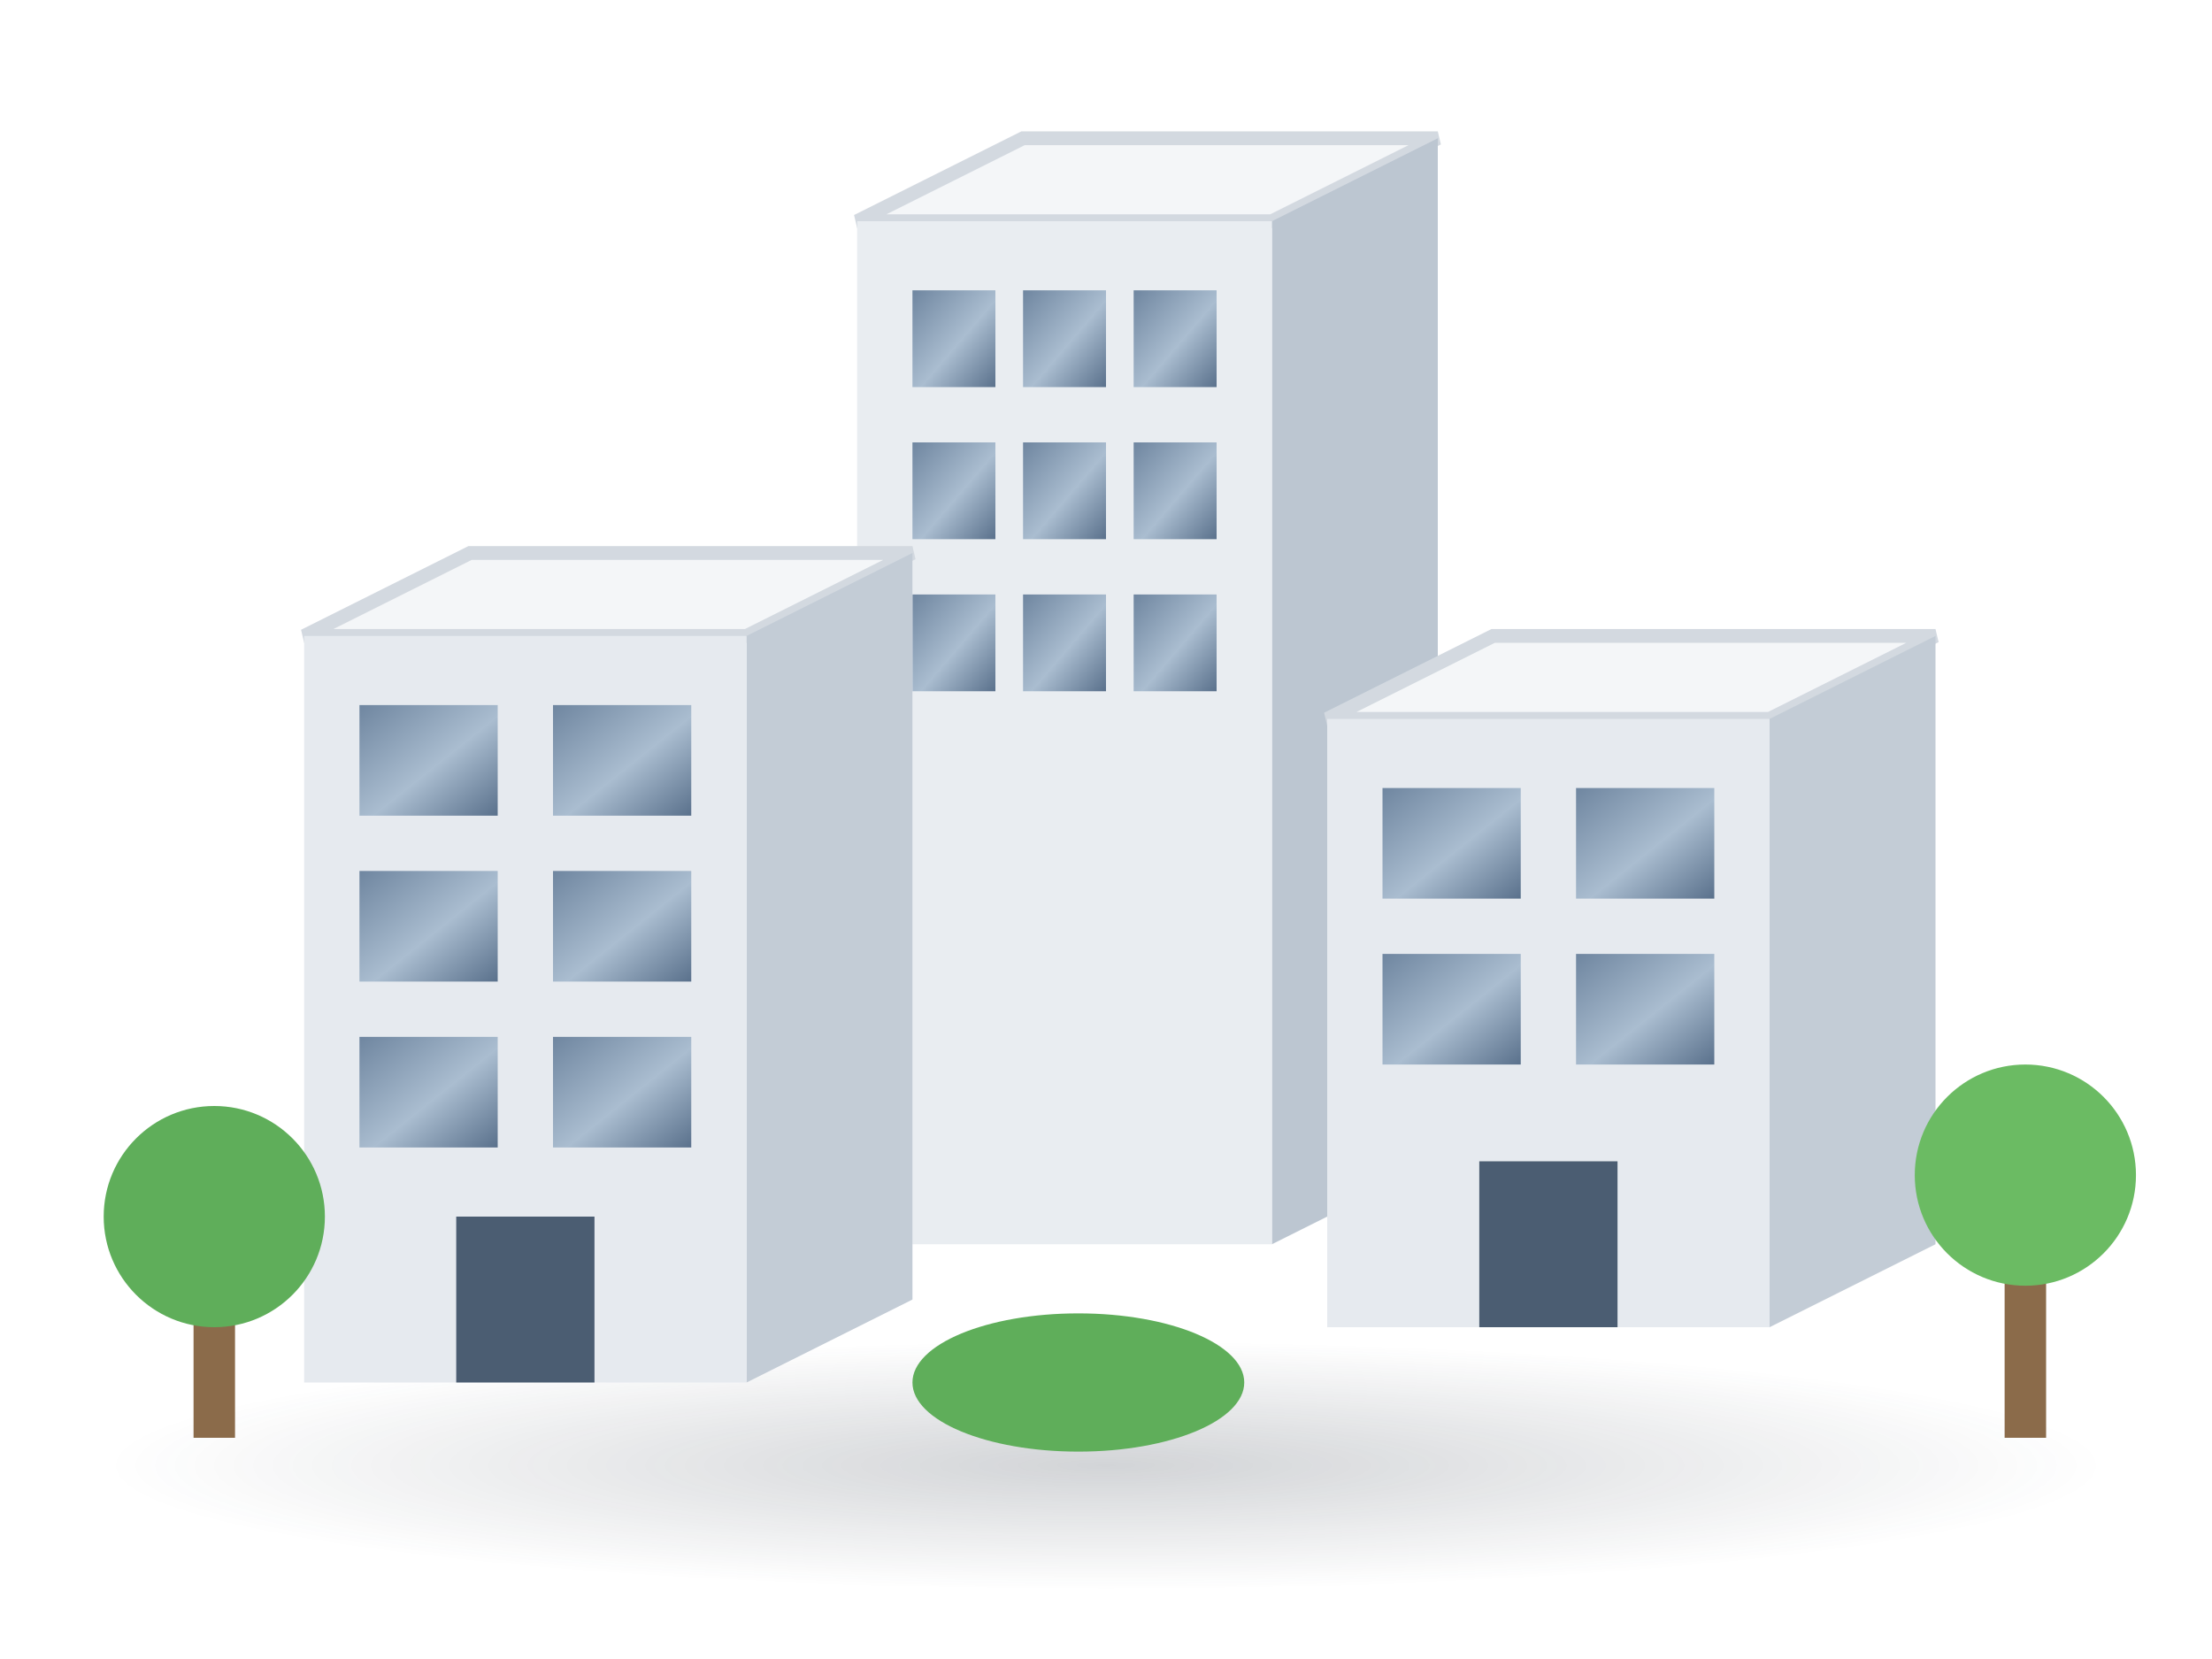
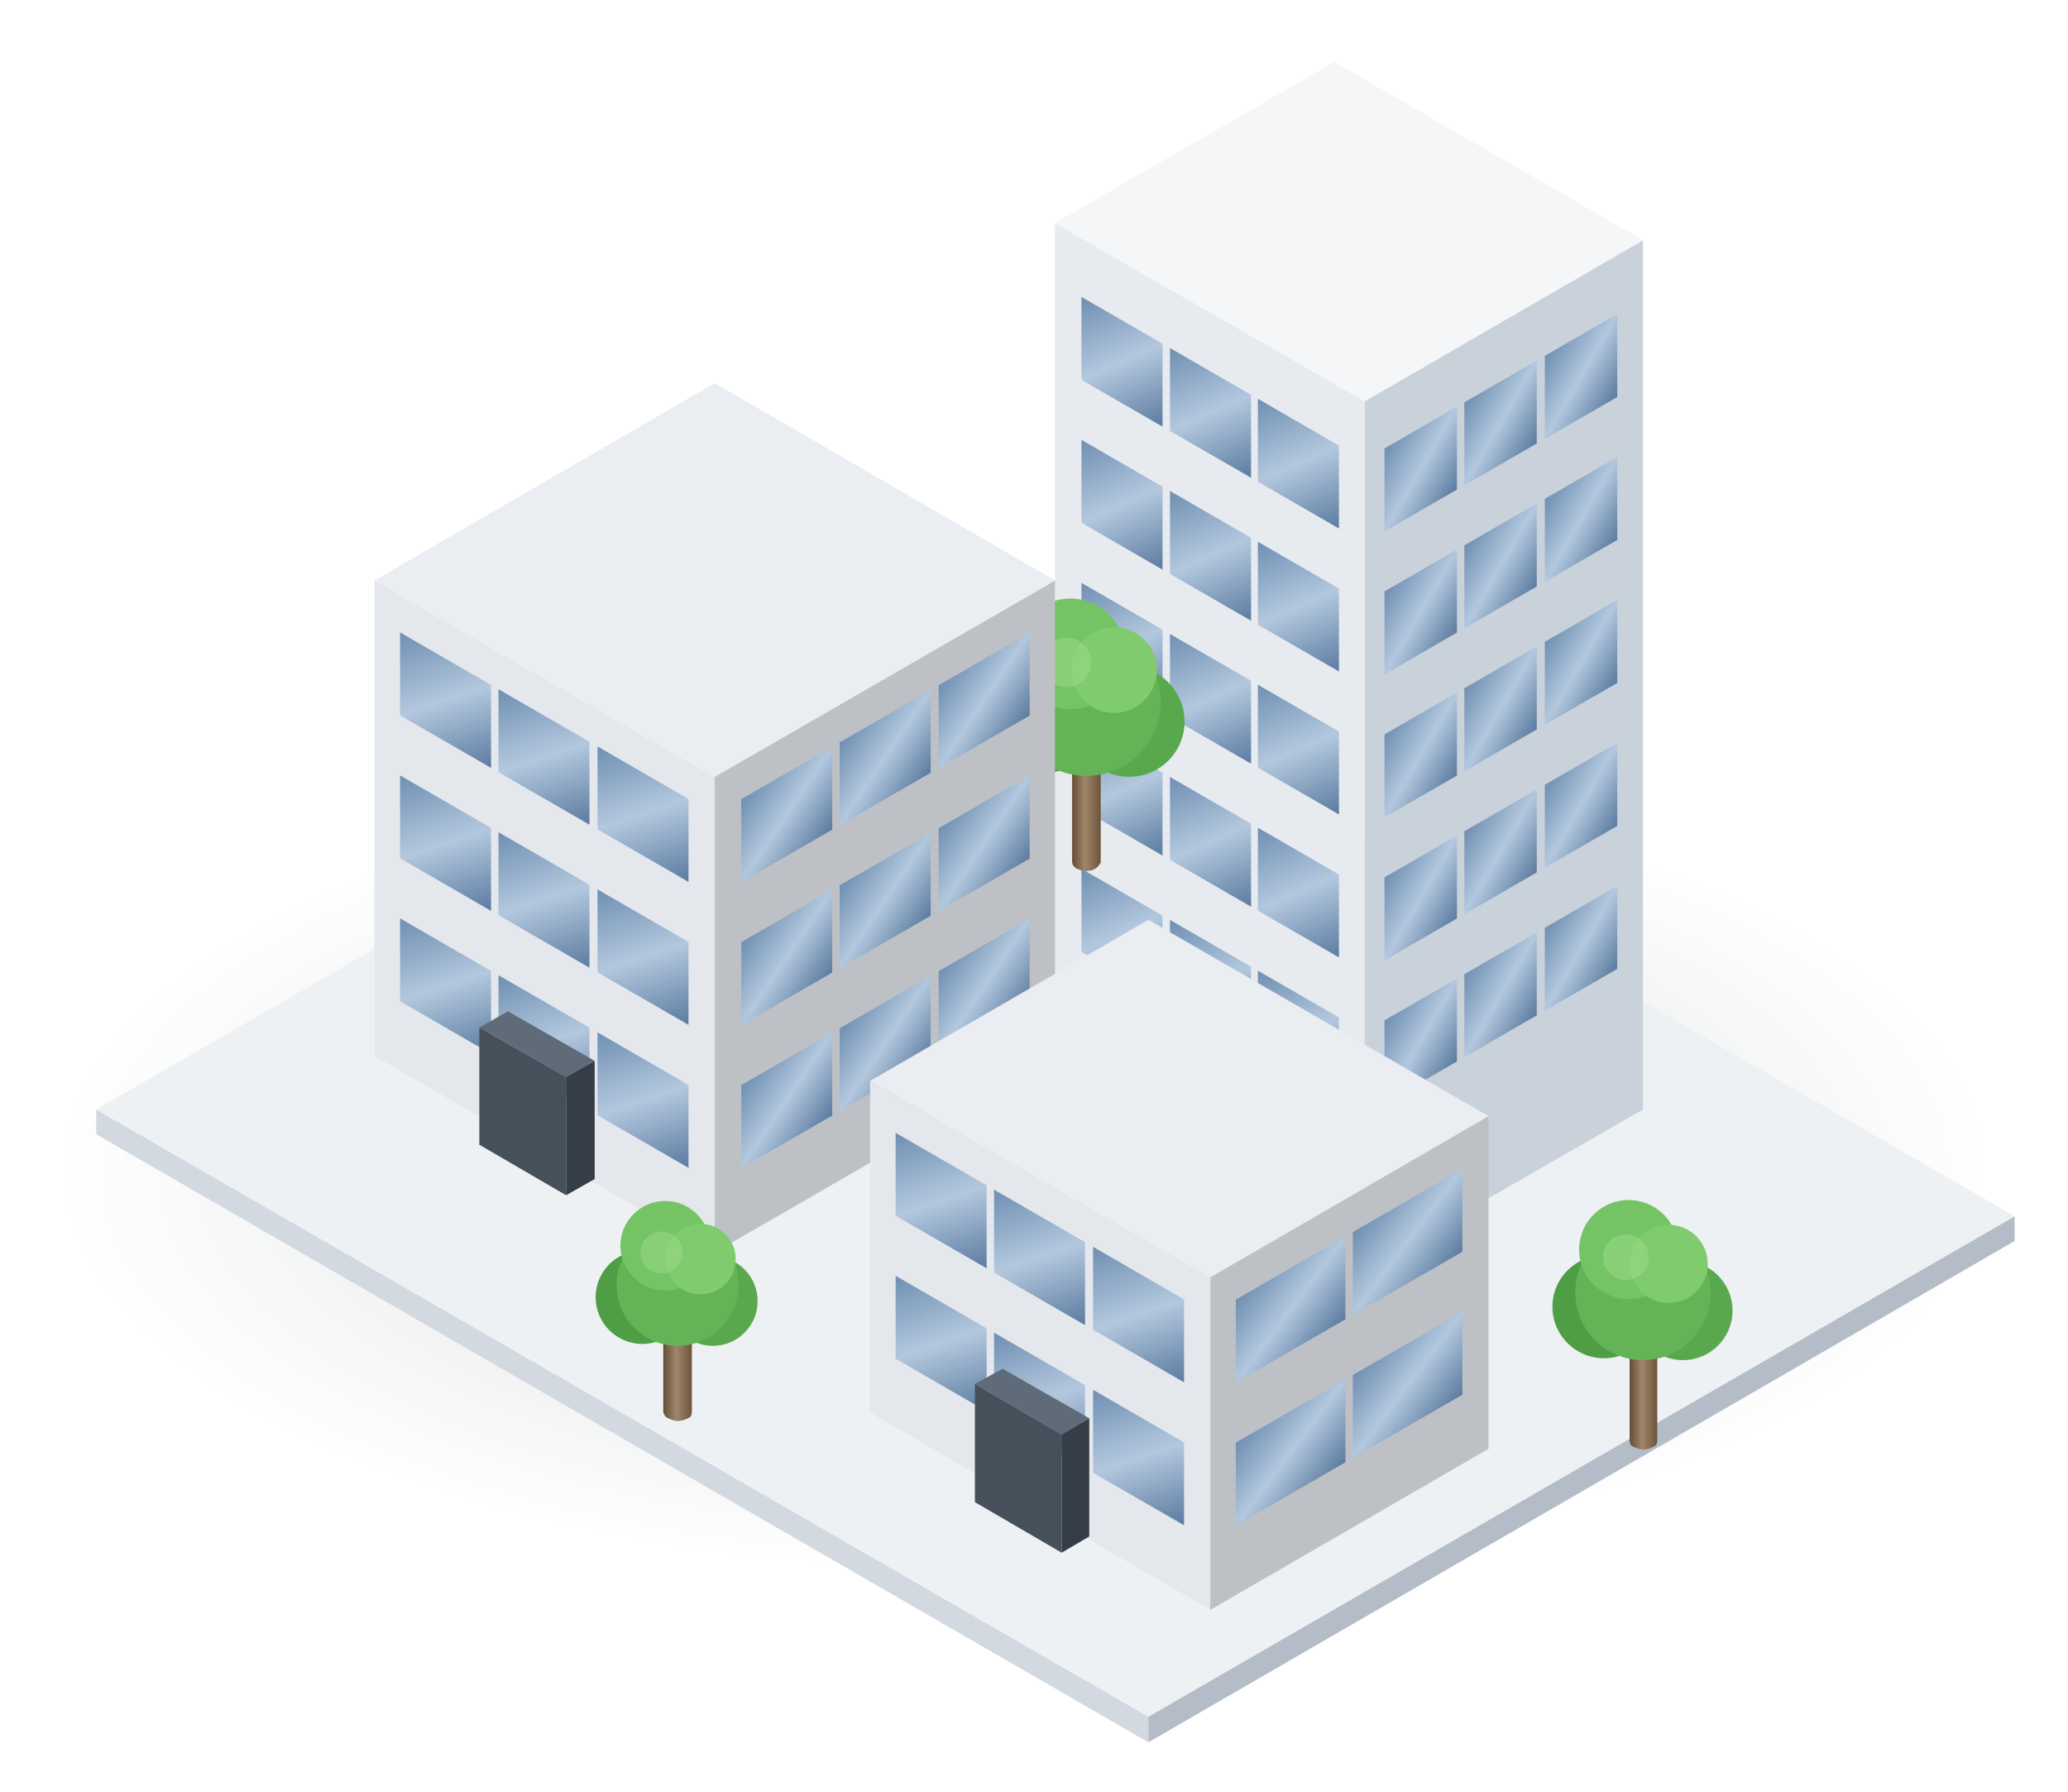
- <svg xmlns="http://www.w3.org/2000/svg" viewBox="0 0 160 120" role="presentation" aria-hidden="true">
+ <svg xmlns="http://www.w3.org/2000/svg" viewBox="-101 -74 217 188" role="presentation" aria-hidden="true">
  <defs>
-     <radialGradient id="golge" cx=".5" cy=".5" r=".5">
-       <stop offset="0" stop-color="#1f2937" stop-opacity=".2" />
+     <linearGradient id="cam" x1="0" y1="0" x2="1" y2="1">
+       <stop offset="0" stop-color="#6f8fb2" />
+       <stop offset=".5" stop-color="#b3c8de" />
+       <stop offset="1" stop-color="#5b7ba0" />
+     </linearGradient>
+     <radialGradient id="gol1" cx=".5" cy=".5" r=".5">
+       <stop offset="0" stop-color="#1f2937" stop-opacity="0.2" />
      <stop offset="1" stop-color="#1f2937" stop-opacity="0" />
    </radialGradient>
-     <linearGradient id="cam" x1="0" y1="0" x2="1" y2="1">
-       <stop offset="0" stop-color="#6f86a0" />
-       <stop offset=".55" stop-color="#aabdd0" />
-       <stop offset="1" stop-color="#5a718c" />
+     <linearGradient id="g0" x1="0" y1="0" x2="1" y2="0">
+       <stop offset="0" stop-color="#644d35" />
+       <stop offset=".45" stop-color="#a0866b" />
+       <stop offset="1" stop-color="#6c533a" />
    </linearGradient>
  </defs>
-   <ellipse cx="80" cy="106" rx="72" ry="9" fill="url(#golge)" />
-   <polygon points="62,16 74,10 104,10 92,16" fill="#f4f6f8" stroke="#d3d9e0" />
-   <polygon points="92,16 104,10 104,84 92,90" fill="#bcc6d1" />
-   <rect x="62" y="16" width="30" height="74" fill="#e9edf1" />
-   <g fill="url(#cam)">
-     <rect x="66" y="21" width="6" height="7" />
-     <rect x="74" y="21" width="6" height="7" />
-     <rect x="82" y="21" width="6" height="7" />
-     <rect x="66" y="32" width="6" height="7" />
-     <rect x="74" y="32" width="6" height="7" />
-     <rect x="82" y="32" width="6" height="7" />
-     <rect x="66" y="43" width="6" height="7" />
-     <rect x="74" y="43" width="6" height="7" />
-     <rect x="82" y="43" width="6" height="7" />
+   <ellipse cx="6.5" cy="48.8" rx="101.0" ry="42.4" fill="url(#gol1)" />
+   <polygon points="-90.9,45.0 19.5,108.8 19.5,106.1 -90.9,42.4" fill="#d3d9e0" />
+   <polygon points="110.4,56.2 19.5,108.8 19.5,106.1 110.4,53.6" fill="#b4bdc7" />
+   <polygon points="0.0,-10.1 110.4,53.6 19.5,106.1 -90.9,42.4" fill="#eef1f4" />
+   <polygon points="9.7,40.5 42.2,59.2 42.2,-31.9 9.7,-50.6" fill="#e7ebef" />
+   <polygon points="71.4,42.4 42.2,59.2 42.2,-31.9 71.4,-48.8" fill="#c9d1da" />
+   <polygon points="39.0,-67.5 71.4,-48.8 42.2,-31.9 9.7,-50.6" fill="#f4f6f8" />
+   <g transform="matrix(6.4952 3.75 0 7.5 11.7 -44.2)">
+     <rect x="0.12" y="0.12" width="1.31" height="1.16" fill="url(#cam)" />
+     <rect x="1.55" y="0.12" width="1.31" height="1.16" fill="url(#cam)" />
+     <rect x="2.97" y="0.12" width="1.31" height="1.16" fill="url(#cam)" />
  </g>
-   <polygon points="22,46 34,40 66,40 54,46" fill="#f4f6f8" stroke="#d3d9e0" />
-   <polygon points="54,46 66,40 66,94 54,100" fill="#c3ccd6" />
-   <rect x="22" y="46" width="32" height="54" fill="#e6eaef" />
-   <g fill="url(#cam)">
-     <rect x="26" y="51" width="10" height="8" />
-     <rect x="40" y="51" width="10" height="8" />
-     <rect x="26" y="63" width="10" height="8" />
-     <rect x="40" y="63" width="10" height="8" />
-     <rect x="26" y="75" width="10" height="8" />
-     <rect x="40" y="75" width="10" height="8" />
+   <g transform="matrix(6.4952 -3.75 0 7.5 43.5 -27.4)">
+     <rect x="0.12" y="0.12" width="1.17" height="1.16" fill="url(#cam)" />
+     <rect x="1.41" y="0.12" width="1.17" height="1.16" fill="url(#cam)" />
+     <rect x="2.71" y="0.12" width="1.17" height="1.16" fill="url(#cam)" />
  </g>
-   <rect x="33" y="88" width="10" height="12" fill="#4b5d72" />
-   <polygon points="96,52 108,46 140,46 128,52" fill="#f4f6f8" stroke="#d3d9e0" />
-   <polygon points="128,52 140,46 140,90 128,96" fill="#c3ccd6" />
-   <rect x="96" y="52" width="32" height="44" fill="#e6eaef" />
-   <g fill="url(#cam)">
-     <rect x="100" y="57" width="10" height="8" />
-     <rect x="114" y="57" width="10" height="8" />
-     <rect x="100" y="69" width="10" height="8" />
-     <rect x="114" y="69" width="10" height="8" />
+   <g transform="matrix(6.4952 3.75 0 7.5 11.7 -29.2)">
+     <rect x="0.12" y="0.12" width="1.31" height="1.16" fill="url(#cam)" />
+     <rect x="1.55" y="0.12" width="1.31" height="1.16" fill="url(#cam)" />
+     <rect x="2.97" y="0.12" width="1.31" height="1.16" fill="url(#cam)" />
  </g>
-   <rect x="107" y="84" width="10" height="12" fill="#4b5d72" />
-   <rect x="14" y="92" width="3" height="12" fill="#8b6b4a" />
-   <circle cx="15.5" cy="88" r="8" fill="#5fae5a" />
-   <rect x="145" y="90" width="3" height="14" fill="#8b6b4a" />
-   <circle cx="146.5" cy="85" r="8" fill="#6bbb63" />
-   <ellipse cx="78" cy="100" rx="12" ry="5" fill="#5fae5a" />
+   <g transform="matrix(6.4952 -3.75 0 7.5 43.5 -12.4)">
+     <rect x="0.12" y="0.12" width="1.17" height="1.16" fill="url(#cam)" />
+     <rect x="1.41" y="0.12" width="1.17" height="1.16" fill="url(#cam)" />
+     <rect x="2.71" y="0.12" width="1.17" height="1.16" fill="url(#cam)" />
+   </g>
+   <g transform="matrix(6.4952 3.75 0 7.5 11.7 -14.2)">
+     <rect x="0.12" y="0.12" width="1.31" height="1.16" fill="url(#cam)" />
+     <rect x="1.55" y="0.12" width="1.31" height="1.16" fill="url(#cam)" />
+     <rect x="2.97" y="0.12" width="1.31" height="1.16" fill="url(#cam)" />
+   </g>
+   <g transform="matrix(6.4952 -3.75 0 7.5 43.5 2.6)">
+     <rect x="0.12" y="0.12" width="1.17" height="1.16" fill="url(#cam)" />
+     <rect x="1.41" y="0.12" width="1.17" height="1.16" fill="url(#cam)" />
+     <rect x="2.71" y="0.12" width="1.17" height="1.16" fill="url(#cam)" />
+   </g>
+   <g transform="matrix(6.4952 3.75 0 7.5 11.7 0.8)">
+     <rect x="0.12" y="0.12" width="1.31" height="1.16" fill="url(#cam)" />
+     <rect x="1.55" y="0.12" width="1.31" height="1.16" fill="url(#cam)" />
+     <rect x="2.97" y="0.12" width="1.31" height="1.16" fill="url(#cam)" />
+   </g>
+   <g transform="matrix(6.4952 -3.75 0 7.5 43.5 17.6)">
+     <rect x="0.12" y="0.12" width="1.17" height="1.16" fill="url(#cam)" />
+     <rect x="1.41" y="0.12" width="1.17" height="1.16" fill="url(#cam)" />
+     <rect x="2.71" y="0.12" width="1.17" height="1.16" fill="url(#cam)" />
+   </g>
+   <g transform="matrix(6.4952 3.75 0 7.5 11.7 15.8)">
+     <rect x="0.12" y="0.12" width="1.31" height="1.16" fill="url(#cam)" />
+     <rect x="1.55" y="0.12" width="1.31" height="1.16" fill="url(#cam)" />
+     <rect x="2.97" y="0.12" width="1.31" height="1.16" fill="url(#cam)" />
+   </g>
+   <g transform="matrix(6.4952 -3.75 0 7.5 43.5 32.6)">
+     <rect x="0.12" y="0.12" width="1.17" height="1.16" fill="url(#cam)" />
+     <rect x="1.41" y="0.12" width="1.17" height="1.16" fill="url(#cam)" />
+     <rect x="2.71" y="0.12" width="1.17" height="1.16" fill="url(#cam)" />
+   </g>
+   <polygon points="11.5,5.0 11.6,4.6 11.9,4.3 12.4,4.2 13.0,4.1 13.6,4.2 14.0,4.3 14.3,4.6 14.5,5.0 14.5,16.5 14.3,16.8 14.0,17.1 13.6,17.3 13.0,17.4 12.4,17.3 11.9,17.1 11.6,16.8 11.5,16.5" fill="url(#g0)" />
+   <polygon points="14.0,5.6 13.6,5.7 13.0,5.8 12.4,5.7 12.0,5.6 11.6,5.3 11.5,4.9 11.6,4.6 12.0,4.3 12.4,4.2 13.0,4.1 13.6,4.2 14.0,4.3 14.3,4.6 14.5,4.9 14.3,5.3" fill="#a89077" />
+   <circle cx="8.5" cy="1.2" r="5.9" fill="#4f9d45" />
+   <circle cx="17.5" cy="1.7" r="5.8" fill="#5aa84d" />
+   <circle cx="13.0" cy="-0.4" r="7.8" fill="#64b457" />
+   <circle cx="11.3" cy="-5.4" r="5.8" fill="#74c364" />
+   <circle cx="15.9" cy="-3.7" r="4.5" fill="#80cb6e" />
+   <circle cx="10.9" cy="-4.5" r="2.6" fill="#9bd889" opacity=".55" />
+   <polygon points="-61.7,36.8 -26.0,57.4 -26.0,7.5 -61.7,-13.1" fill="#e4e8ed" />
+   <polygon points="9.7,36.8 -26.0,57.4 -26.0,7.5 9.7,-13.1" fill="#bdc1c5" />
+   <polygon points="-26.0,-33.8 9.7,-13.1 -26.0,7.5 -61.7,-13.1" fill="#eaedf1" />
+   <g transform="matrix(6.4952 3.75 0 7.5 -59.8 -9.0)">
+     <rect x="0.12" y="0.12" width="1.47" height="1.16" fill="url(#cam)" />
+     <rect x="1.71" y="0.12" width="1.47" height="1.16" fill="url(#cam)" />
+     <rect x="3.31" y="0.12" width="1.47" height="1.16" fill="url(#cam)" />
+   </g>
+   <g transform="matrix(6.4952 -3.75 0 7.5 -24.0 9.4)">
+     <rect x="0.12" y="0.12" width="1.47" height="1.16" fill="url(#cam)" />
+     <rect x="1.71" y="0.12" width="1.47" height="1.16" fill="url(#cam)" />
+     <rect x="3.31" y="0.12" width="1.47" height="1.16" fill="url(#cam)" />
+   </g>
+   <g transform="matrix(6.4952 3.75 0 7.5 -59.8 6.0)">
+     <rect x="0.12" y="0.12" width="1.47" height="1.16" fill="url(#cam)" />
+     <rect x="1.71" y="0.12" width="1.47" height="1.16" fill="url(#cam)" />
+     <rect x="3.31" y="0.12" width="1.47" height="1.16" fill="url(#cam)" />
+   </g>
+   <g transform="matrix(6.4952 -3.75 0 7.5 -24.0 24.4)">
+     <rect x="0.12" y="0.12" width="1.47" height="1.16" fill="url(#cam)" />
+     <rect x="1.71" y="0.12" width="1.47" height="1.16" fill="url(#cam)" />
+     <rect x="3.31" y="0.12" width="1.47" height="1.16" fill="url(#cam)" />
+   </g>
+   <g transform="matrix(6.4952 3.75 0 7.5 -59.8 21.0)">
+     <rect x="0.12" y="0.12" width="1.47" height="1.16" fill="url(#cam)" />
+     <rect x="1.71" y="0.12" width="1.47" height="1.16" fill="url(#cam)" />
+     <rect x="3.31" y="0.12" width="1.47" height="1.16" fill="url(#cam)" />
+   </g>
+   <g transform="matrix(6.4952 -3.75 0 7.5 -24.0 39.4)">
+     <rect x="0.12" y="0.12" width="1.47" height="1.16" fill="url(#cam)" />
+     <rect x="1.71" y="0.12" width="1.47" height="1.16" fill="url(#cam)" />
+     <rect x="3.31" y="0.12" width="1.47" height="1.16" fill="url(#cam)" />
+   </g>
+   <polygon points="-50.7,46.1 -41.6,51.4 -41.6,39.0 -50.7,33.8" fill="#46505b" />
+   <polygon points="-38.6,49.7 -41.6,51.4 -41.6,39.0 -38.6,37.3" fill="#353d46" />
+   <polygon points="-47.7,32.1 -38.6,37.3 -41.6,39.0 -50.7,33.8" fill="#5f6b78" />
+   <polygon points="-9.7,74.2 26.0,94.9 26.0,60.0 -9.7,39.4" fill="#e4e8ed" />
+   <polygon points="55.2,78.0 26.0,94.9 26.0,60.0 55.2,43.1" fill="#bdc1c5" />
+   <polygon points="19.5,22.5 55.2,43.1 26.0,60.0 -9.7,39.4" fill="#eaedf1" />
+   <g transform="matrix(6.4952 3.75 0 7.5 -7.8 43.5)">
+     <rect x="0.12" y="0.12" width="1.47" height="1.16" fill="url(#cam)" />
+     <rect x="1.71" y="0.12" width="1.47" height="1.16" fill="url(#cam)" />
+     <rect x="3.31" y="0.12" width="1.47" height="1.16" fill="url(#cam)" />
+   </g>
+   <g transform="matrix(6.4952 -3.75 0 7.5 27.9 61.9)">
+     <rect x="0.12" y="0.12" width="1.77" height="1.16" fill="url(#cam)" />
+     <rect x="2.01" y="0.12" width="1.77" height="1.16" fill="url(#cam)" />
+   </g>
+   <g transform="matrix(6.4952 3.75 0 7.5 -7.8 58.5)">
+     <rect x="0.12" y="0.12" width="1.47" height="1.16" fill="url(#cam)" />
+     <rect x="1.71" y="0.12" width="1.47" height="1.16" fill="url(#cam)" />
+     <rect x="3.31" y="0.12" width="1.47" height="1.16" fill="url(#cam)" />
+   </g>
+   <g transform="matrix(6.4952 -3.75 0 7.5 27.9 76.9)">
+     <rect x="0.12" y="0.12" width="1.77" height="1.16" fill="url(#cam)" />
+     <rect x="2.01" y="0.12" width="1.77" height="1.16" fill="url(#cam)" />
+   </g>
+   <polygon points="1.3,83.6 10.4,88.9 10.4,76.5 1.3,71.2" fill="#46505b" />
+   <polygon points="13.3,87.2 10.4,88.9 10.4,76.5 13.3,74.8" fill="#353d46" />
+   <polygon points="4.2,69.6 13.3,74.8 10.4,76.5 1.3,71.2" fill="#5f6b78" />
+   <polygon points="70.0,66.5 70.1,66.2 70.4,65.9 70.9,65.7 71.5,65.7 72.0,65.7 72.5,65.9 72.8,66.2 72.9,66.5 72.9,77.2 72.8,77.6 72.5,77.8 72.0,78.0 71.5,78.1 70.9,78.0 70.4,77.8 70.1,77.6 70.0,77.2" fill="url(#g0)" />
+   <polygon points="72.5,67.1 72.0,67.3 71.4,67.4 70.9,67.3 70.4,67.1 70.1,66.8 70.0,66.5 70.1,66.2 70.4,65.9 70.9,65.7 71.4,65.7 72.0,65.7 72.5,65.9 72.8,66.2 72.9,66.5 72.8,66.8" fill="#a89077" />
+   <circle cx="67.3" cy="63.1" r="5.4" fill="#4f9d45" />
+   <circle cx="75.6" cy="63.5" r="5.2" fill="#5aa84d" />
+   <circle cx="71.4" cy="61.6" r="7.1" fill="#64b457" />
+   <circle cx="69.9" cy="57.1" r="5.2" fill="#74c364" />
+   <circle cx="74.1" cy="58.6" r="4.1" fill="#80cb6e" />
+   <circle cx="69.6" cy="57.9" r="2.4" fill="#9bd889" opacity=".55" />
+   <polygon points="-31.4,65.2 -31.2,64.8 -30.9,64.6 -30.4,64.4 -29.9,64.3 -29.3,64.4 -28.8,64.6 -28.5,64.8 -28.4,65.2 -28.4,74.2 -28.5,74.6 -28.8,74.8 -29.3,75.0 -29.9,75.1 -30.4,75.0 -30.9,74.8 -31.2,74.6 -31.4,74.2" fill="url(#g0)" />
+   <polygon points="-28.8,65.8 -29.3,66.0 -29.9,66.0 -30.4,66.0 -30.9,65.8 -31.2,65.5 -31.3,65.2 -31.2,64.9 -30.9,64.6 -30.4,64.4 -29.9,64.3 -29.3,64.4 -28.8,64.6 -28.5,64.9 -28.4,65.2 -28.5,65.5" fill="#a89077" />
+   <circle cx="-33.6" cy="62.1" r="4.9" fill="#4f9d45" />
+   <circle cx="-26.2" cy="62.5" r="4.7" fill="#5aa84d" />
+   <circle cx="-29.9" cy="60.8" r="6.4" fill="#64b457" />
+   <circle cx="-31.2" cy="56.7" r="4.7" fill="#74c364" />
+   <circle cx="-27.5" cy="58.1" r="3.7" fill="#80cb6e" />
+   <circle cx="-31.6" cy="57.4" r="2.2" fill="#9bd889" opacity=".55" />
</svg>
